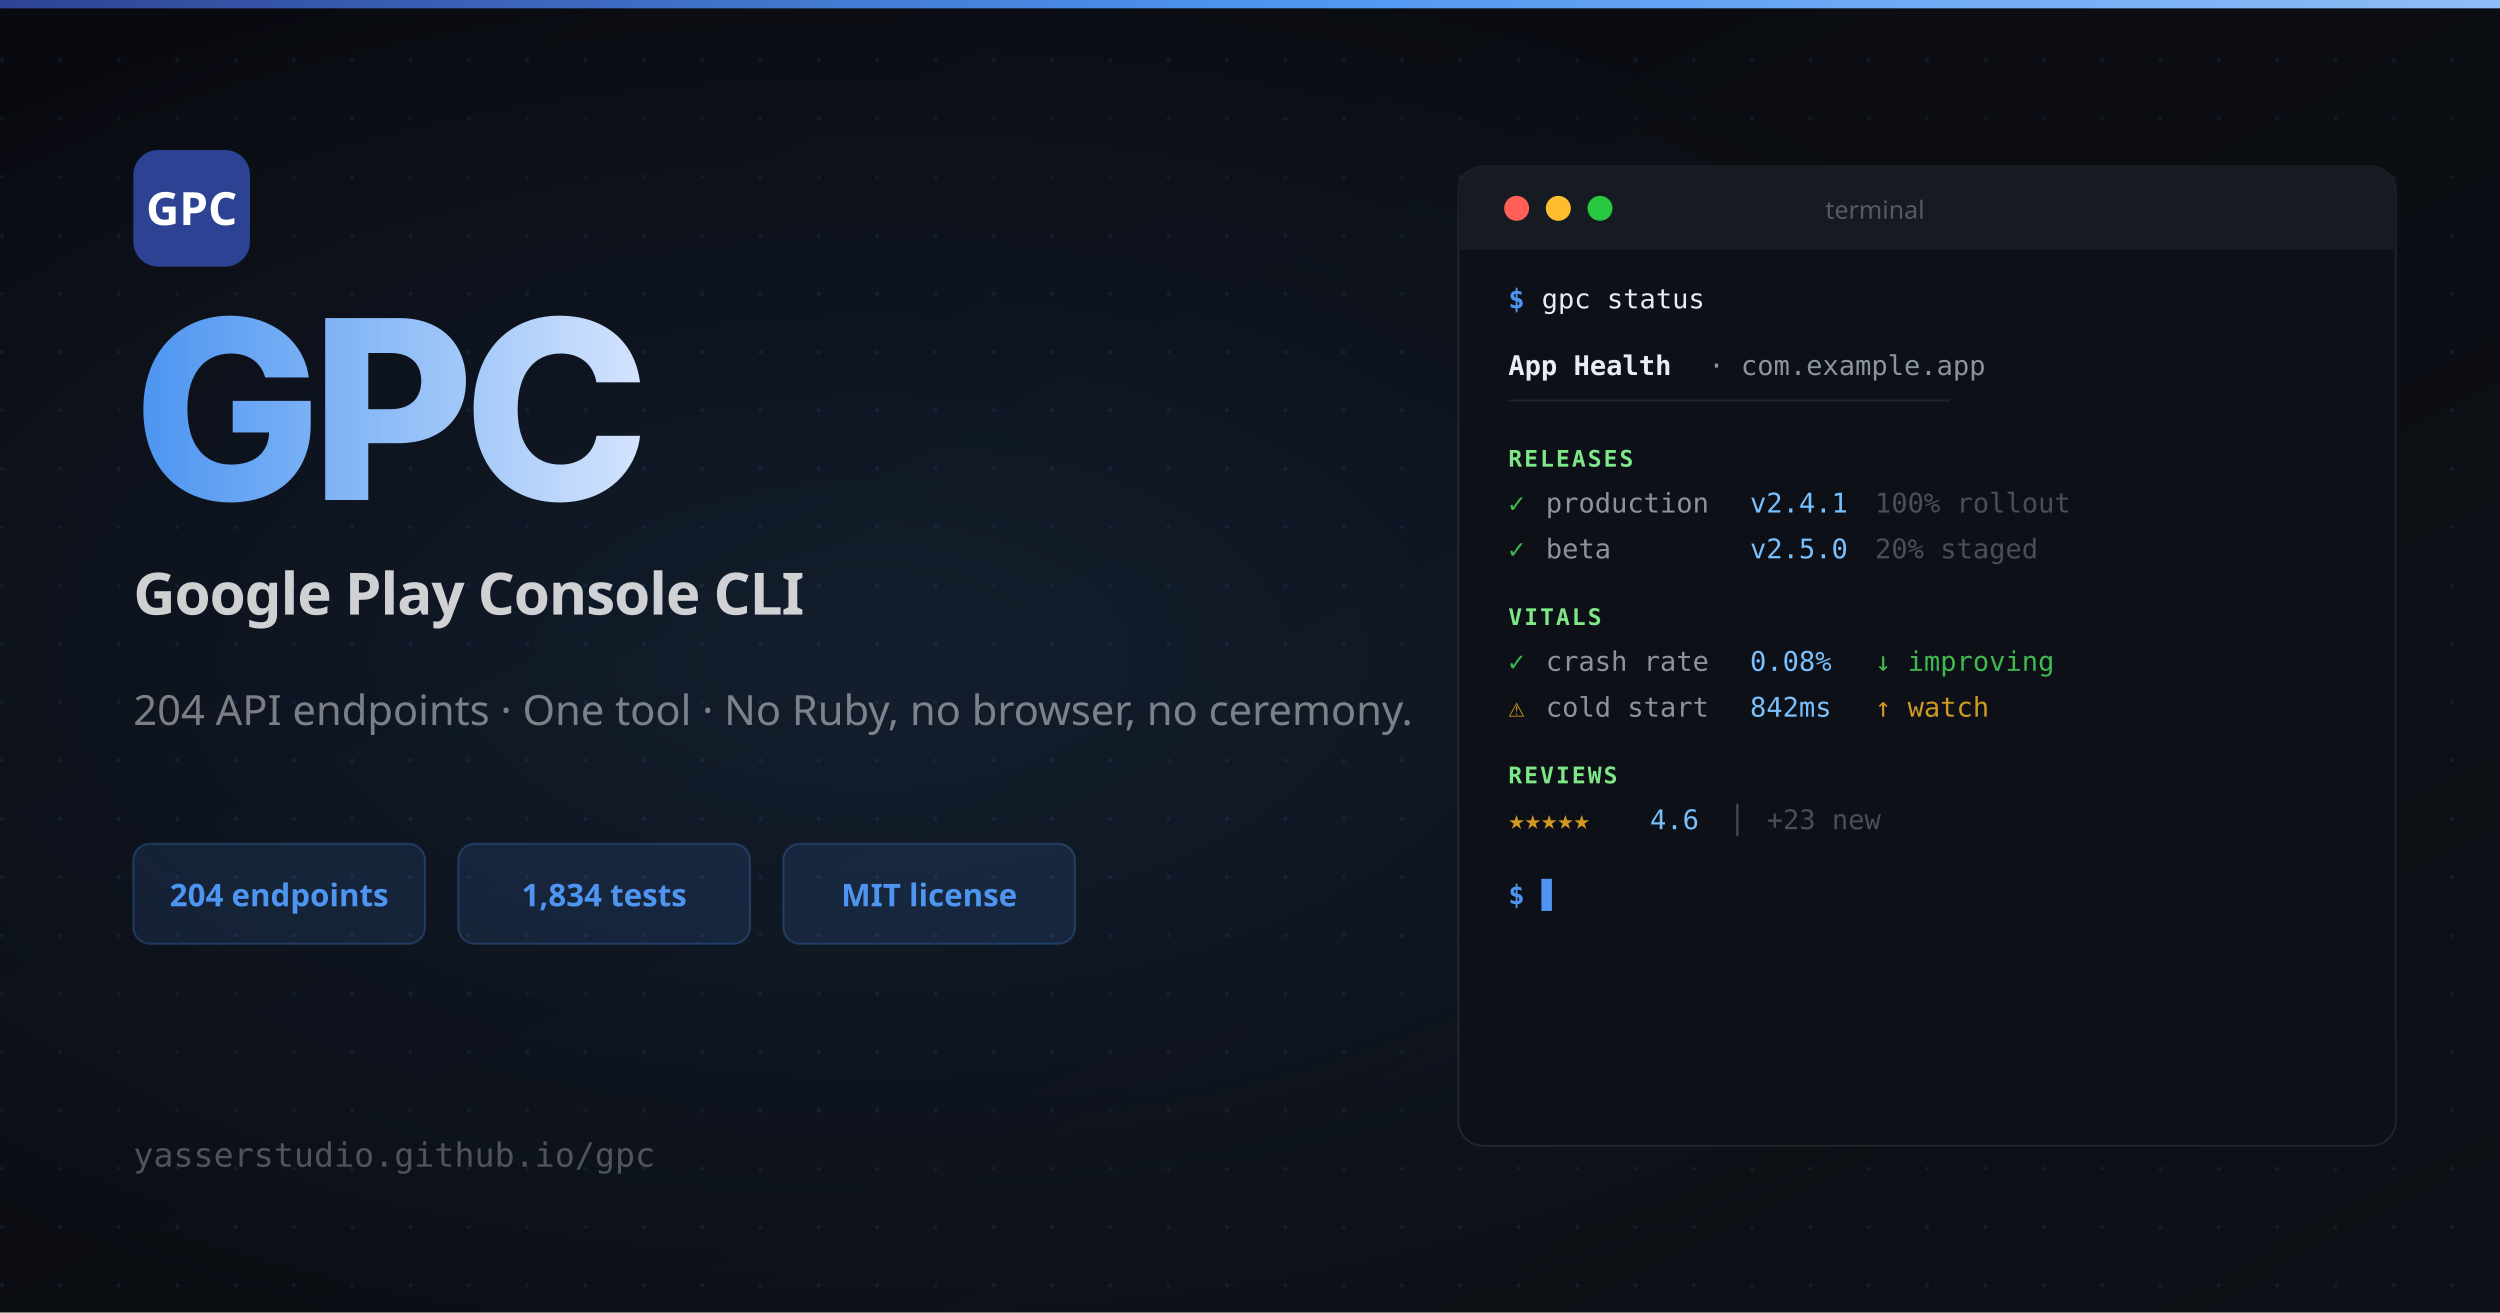
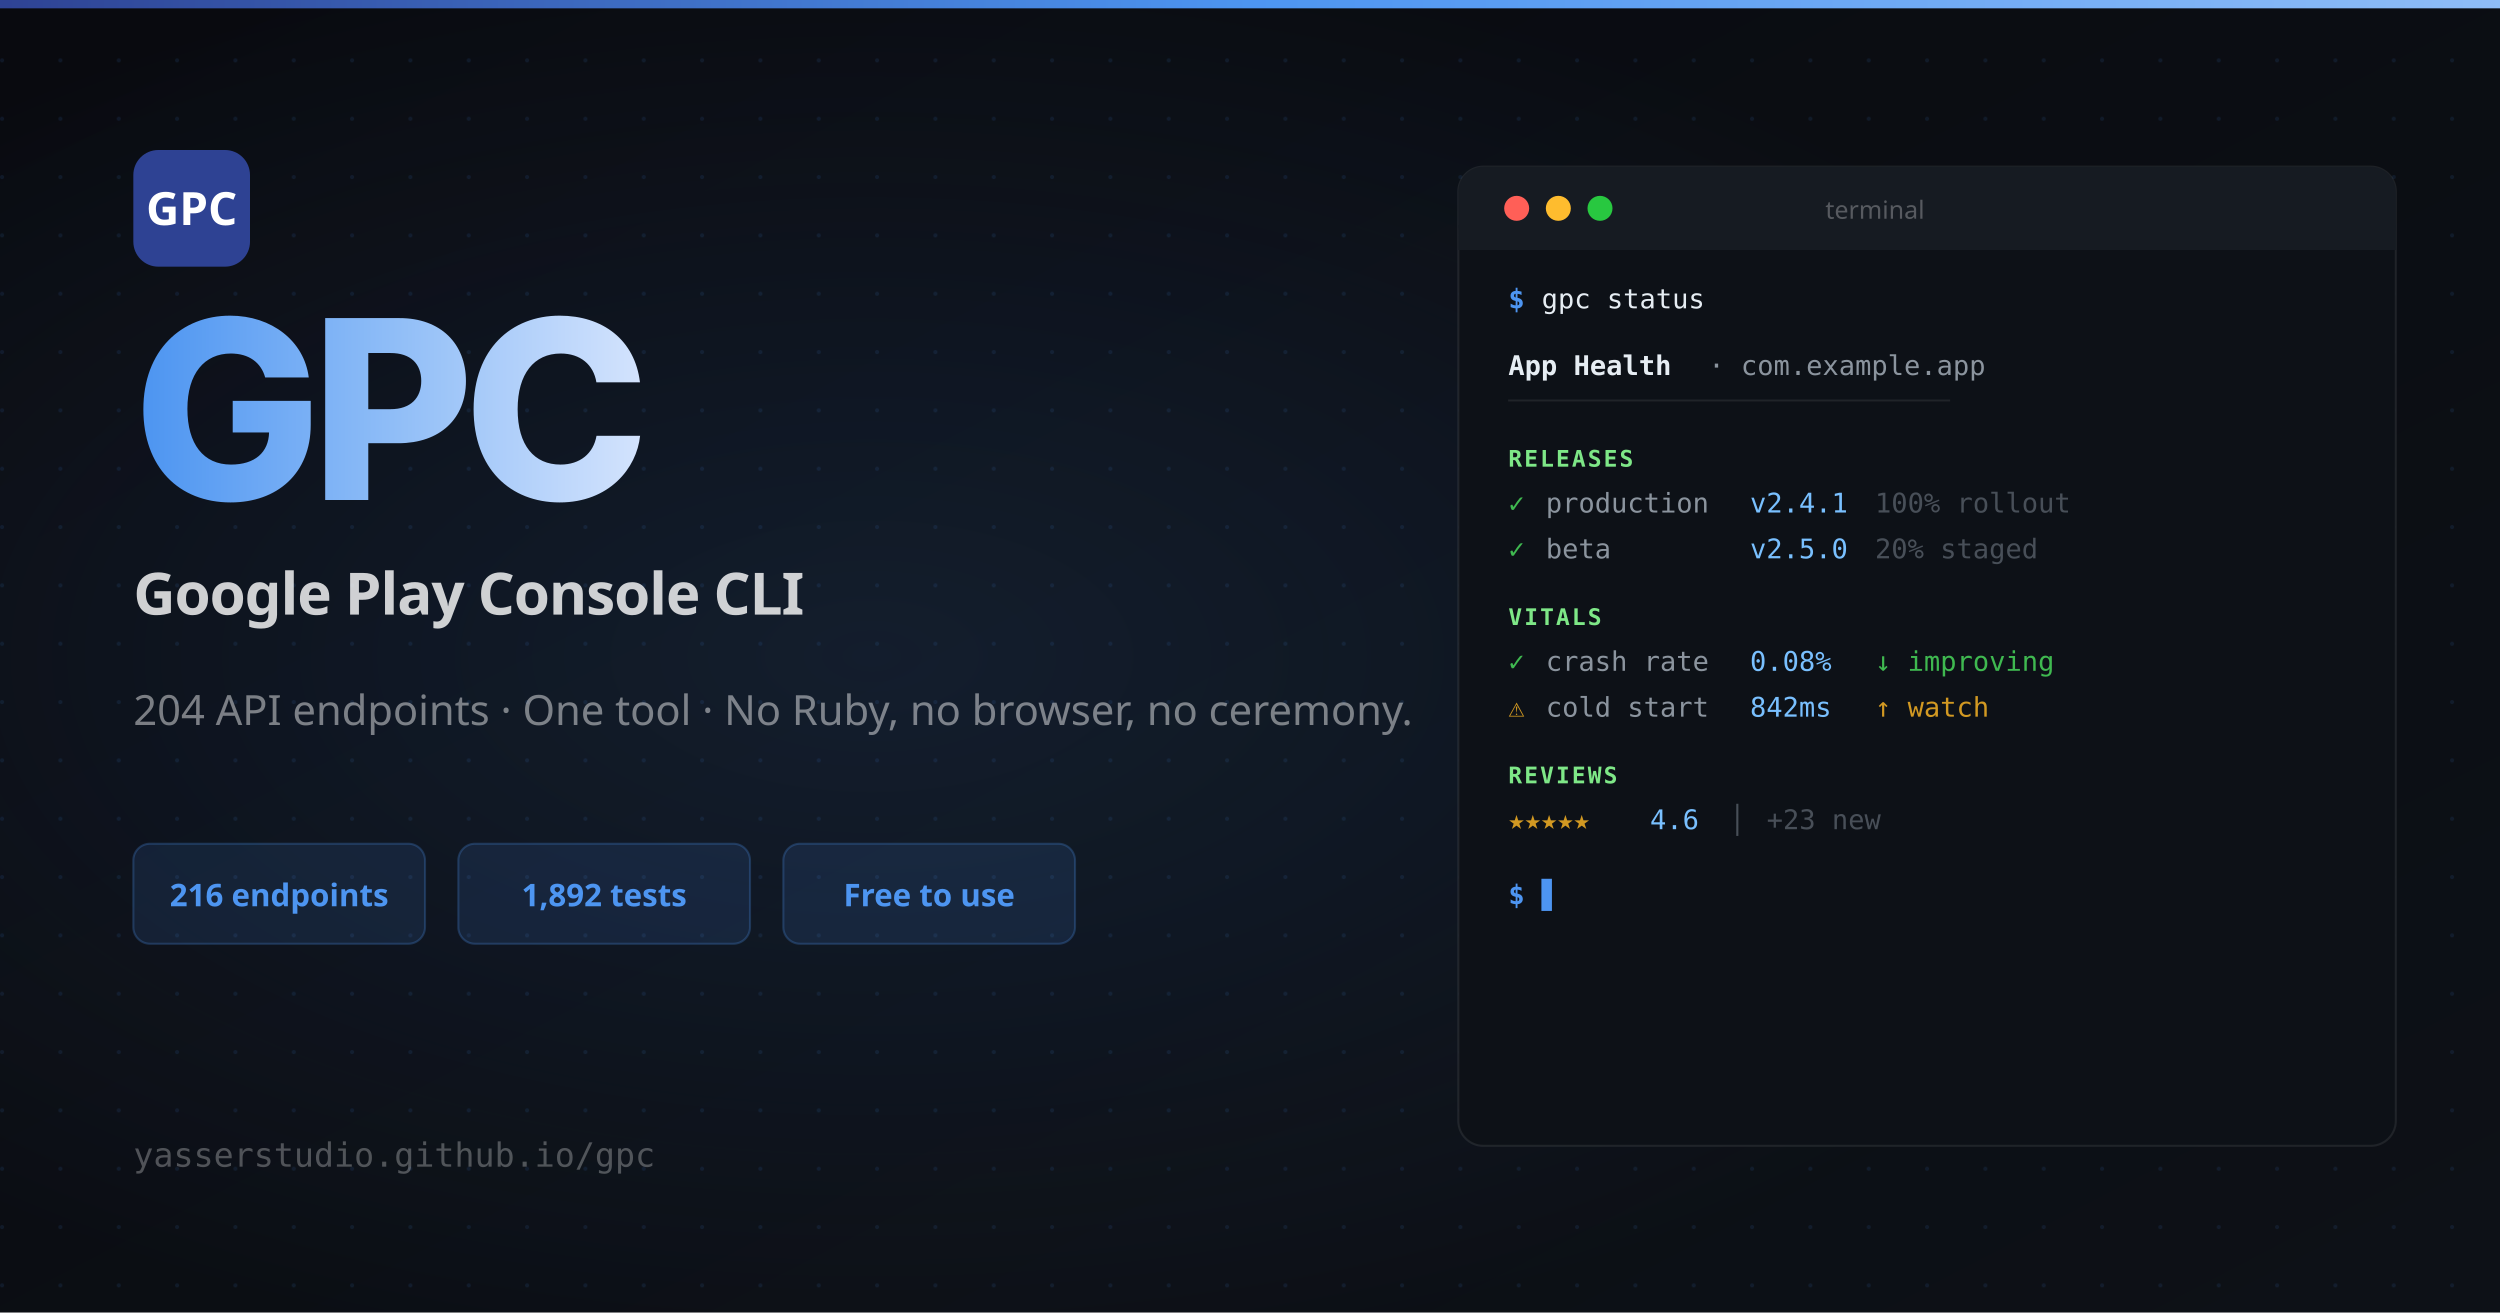
<svg xmlns="http://www.w3.org/2000/svg" width="1200" height="630" viewBox="0 0 1200 630">
  <defs>
    <linearGradient id="bg" x1="0" y1="0" x2="1" y2="1">
      <stop offset="0%" stop-color="#090a0f" />
      <stop offset="100%" stop-color="#0d1117" />
    </linearGradient>
    <linearGradient id="nameGrad" x1="0" y1="0" x2="1" y2="0">
      <stop offset="0%" stop-color="#4d95f1" />
      <stop offset="50%" stop-color="#8fbdf7" />
      <stop offset="100%" stop-color="#d3e3fd" />
    </linearGradient>
    <linearGradient id="topBar" x1="0" y1="0" x2="1" y2="0">
      <stop offset="0%" stop-color="#2e4293" />
      <stop offset="50%" stop-color="#4d95f1" />
      <stop offset="100%" stop-color="#8fbdf7" />
    </linearGradient>
    <pattern id="dots" x="0" y="0" width="28" height="28" patternUnits="userSpaceOnUse">
      <circle cx="1" cy="1" r="1" fill="rgba(77,149,241,0.10)" />
    </pattern>
    <radialGradient id="glow" cx="35%" cy="50%" r="55%">
      <stop offset="0%" stop-color="rgba(77,149,241,0.12)" />
      <stop offset="100%" stop-color="rgba(77,149,241,0)" />
    </radialGradient>
  </defs>
  <rect width="1200" height="630" fill="url(#bg)" />
  <rect width="1200" height="630" fill="url(#dots)" />
  <rect width="1200" height="630" fill="url(#glow)" />
  <rect width="1200" height="4" fill="url(#topBar)" />
  <rect x="64" y="72" width="56" height="56" rx="12" fill="#2e4293" />
  <text x="92" y="108" font-family="system-ui, sans-serif" font-weight="700" font-size="22" fill="white" text-anchor="middle">GPC</text>
  <text x="64" y="240" font-family="system-ui, -apple-system, sans-serif" font-weight="800" font-size="120" fill="url(#nameGrad)" letter-spacing="-5">GPC</text>
  <text x="64" y="295" font-family="system-ui, sans-serif" font-weight="600" font-size="28" fill="rgba(255,255,255,0.80)" letter-spacing="-0.5">Google Play Console CLI</text>
  <text x="64" y="348" font-family="system-ui, sans-serif" font-weight="400" font-size="20" fill="rgba(255,255,255,0.45)">204 API endpoints · One tool · No Ruby, no browser, no ceremony.</text>
  <rect x="64" y="405" width="140" height="48" rx="8" fill="rgba(77,149,241,0.12)" stroke="rgba(77,149,241,0.25)" stroke-width="1" />
-   <text x="134" y="435" font-family="system-ui, sans-serif" font-weight="700" font-size="15" fill="#4d95f1" text-anchor="middle">204 endpoints</text>
+   <text x="134" y="435" font-family="system-ui, sans-serif" font-weight="700" font-size="15" fill="#4d95f1" text-anchor="middle">216 endpoints</text>
  <rect x="220" y="405" width="140" height="48" rx="8" fill="rgba(77,149,241,0.12)" stroke="rgba(77,149,241,0.25)" stroke-width="1" />
-   <text x="290" y="435" font-family="system-ui, sans-serif" font-weight="700" font-size="15" fill="#4d95f1" text-anchor="middle">1,834 tests</text>
+   <text x="290" y="435" font-family="system-ui, sans-serif" font-weight="700" font-size="15" fill="#4d95f1" text-anchor="middle">1,892 tests</text>
  <rect x="376" y="405" width="140" height="48" rx="8" fill="rgba(77,149,241,0.12)" stroke="rgba(77,149,241,0.25)" stroke-width="1" />
-   <text x="446" y="435" font-family="system-ui, sans-serif" font-weight="700" font-size="15" fill="#4d95f1" text-anchor="middle">MIT license</text>
+   <text x="446" y="435" font-family="system-ui, sans-serif" font-weight="700" font-size="15" fill="#4d95f1" text-anchor="middle">Free to use</text>
  <text x="64" y="560" font-family="monospace" font-size="16" fill="rgba(255,255,255,0.28)">yasserstudio.github.io/gpc</text>
  <rect x="700" y="80" width="450" height="470" rx="12" fill="#0d1117" stroke="rgba(255,255,255,0.08)" stroke-width="1" />
  <rect x="700" y="80" width="450" height="40" rx="12" fill="#161b22" />
  <rect x="700" y="108" width="450" height="12" fill="#161b22" />
  <circle cx="728" cy="100" r="6" fill="#ff5f57" />
  <circle cx="748" cy="100" r="6" fill="#febc2e" />
  <circle cx="768" cy="100" r="6" fill="#28c840" />
  <text x="900" y="105" font-family="system-ui, sans-serif" font-size="12" fill="rgba(255,255,255,0.28)" text-anchor="middle">terminal</text>
  <text x="724" y="148" font-family="monospace" font-size="13" fill="#4d95f1" font-weight="600">$</text>
  <text x="740" y="148" font-family="monospace" font-size="13" fill="#e6edf3">gpc status</text>
  <text x="724" y="180" font-family="monospace" font-size="13" fill="#e6edf3" font-weight="700">App Health</text>
  <text x="820" y="180" font-family="monospace" font-size="13" fill="#8b949e">· com.example.app</text>
  <text x="724" y="196" font-family="monospace" font-size="11" fill="rgba(255,255,255,0.08)">────────────────────────────────</text>
  <text x="724" y="224" font-family="monospace" font-size="11" fill="#7ee787" font-weight="700" letter-spacing="1">RELEASES</text>
  <text x="724" y="246" font-family="monospace" font-size="13" fill="#3fb950">✓</text>
  <text x="742" y="246" font-family="monospace" font-size="13" fill="#8b949e">production</text>
  <text x="840" y="246" font-family="monospace" font-size="13" fill="#79c0ff">v2.4.1</text>
  <text x="900" y="246" font-family="monospace" font-size="13" fill="#484f58">100% rollout</text>
  <text x="724" y="268" font-family="monospace" font-size="13" fill="#3fb950">✓</text>
  <text x="742" y="268" font-family="monospace" font-size="13" fill="#8b949e">beta</text>
  <text x="840" y="268" font-family="monospace" font-size="13" fill="#79c0ff">v2.5.0</text>
  <text x="900" y="268" font-family="monospace" font-size="13" fill="#484f58">20% staged</text>
  <text x="724" y="300" font-family="monospace" font-size="11" fill="#7ee787" font-weight="700" letter-spacing="1">VITALS</text>
  <text x="724" y="322" font-family="monospace" font-size="13" fill="#3fb950">✓</text>
  <text x="742" y="322" font-family="monospace" font-size="13" fill="#8b949e">crash rate</text>
  <text x="840" y="322" font-family="monospace" font-size="13" fill="#79c0ff">0.08%</text>
  <text x="900" y="322" font-family="monospace" font-size="13" fill="#3fb950">↓ improving</text>
  <text x="724" y="344" font-family="monospace" font-size="13" fill="#d29922">⚠</text>
  <text x="742" y="344" font-family="monospace" font-size="13" fill="#8b949e">cold start</text>
  <text x="840" y="344" font-family="monospace" font-size="13" fill="#79c0ff">842ms</text>
  <text x="900" y="344" font-family="monospace" font-size="13" fill="#d29922">↑ watch</text>
  <text x="724" y="376" font-family="monospace" font-size="11" fill="#7ee787" font-weight="700" letter-spacing="1">REVIEWS</text>
  <text x="724" y="398" font-family="monospace" font-size="13" fill="#d29922">★★★★★</text>
  <text x="792" y="398" font-family="monospace" font-size="13" fill="#79c0ff">4.6</text>
  <text x="830" y="398" font-family="monospace" font-size="13" fill="#484f58">│</text>
  <text x="848" y="398" font-family="monospace" font-size="13" fill="#484f58">+23 new</text>
  <text x="724" y="434" font-family="monospace" font-size="13" fill="#4d95f1" font-weight="600">$</text>
  <text x="740" y="434" font-family="monospace" font-size="13" fill="#4d95f1">▋</text>
</svg>
